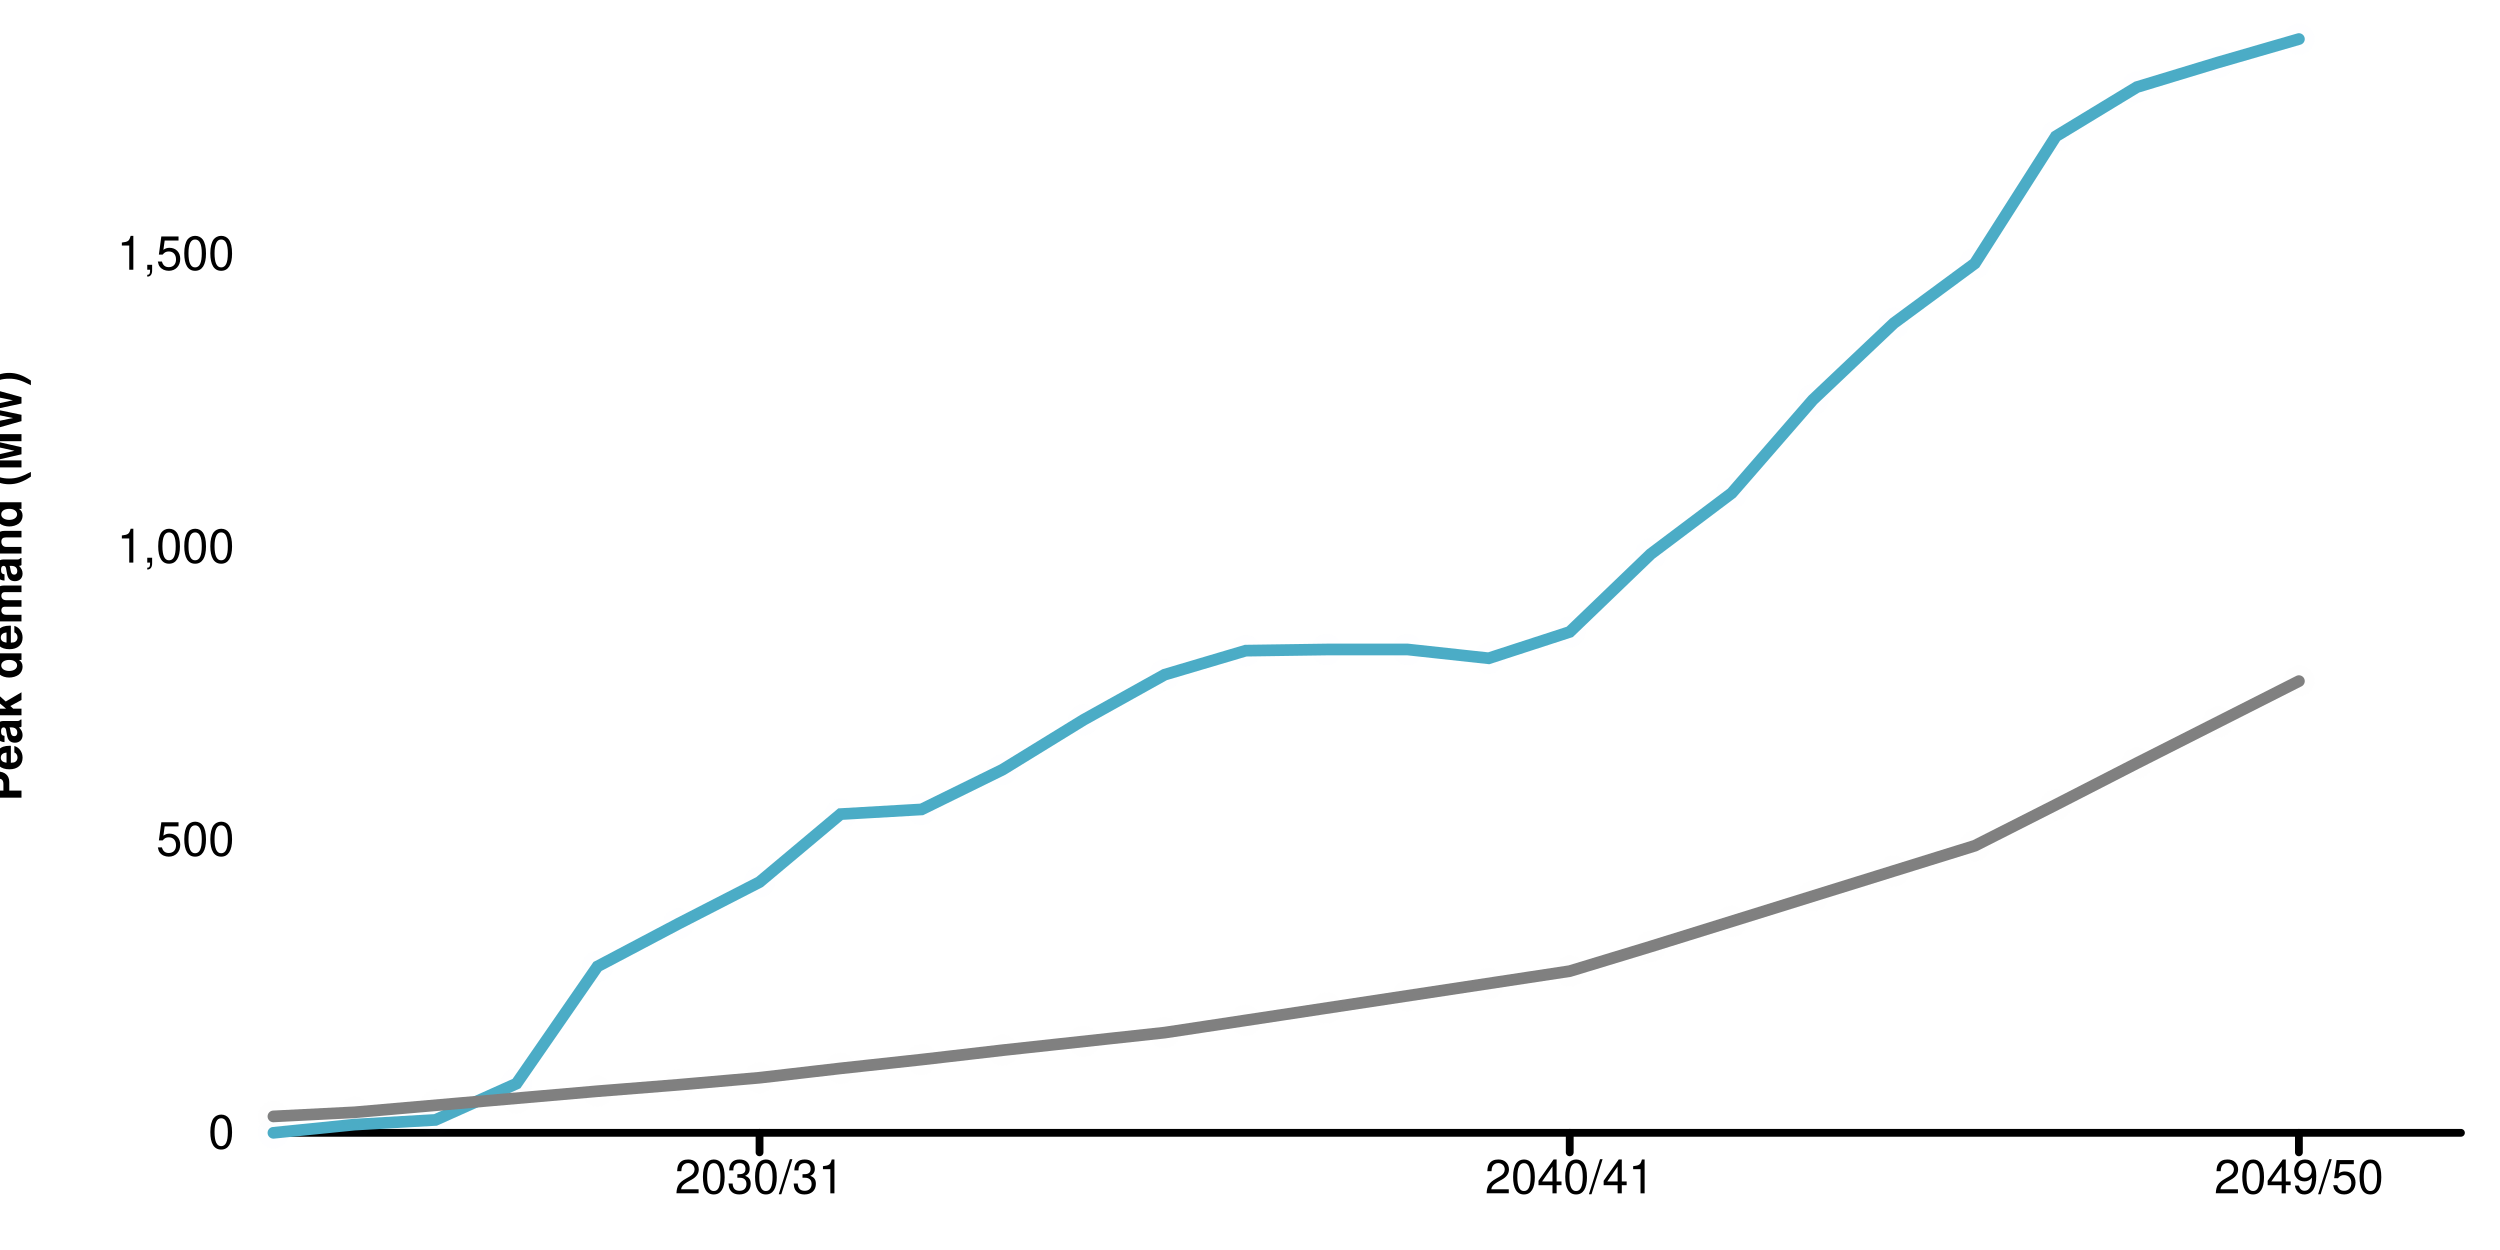
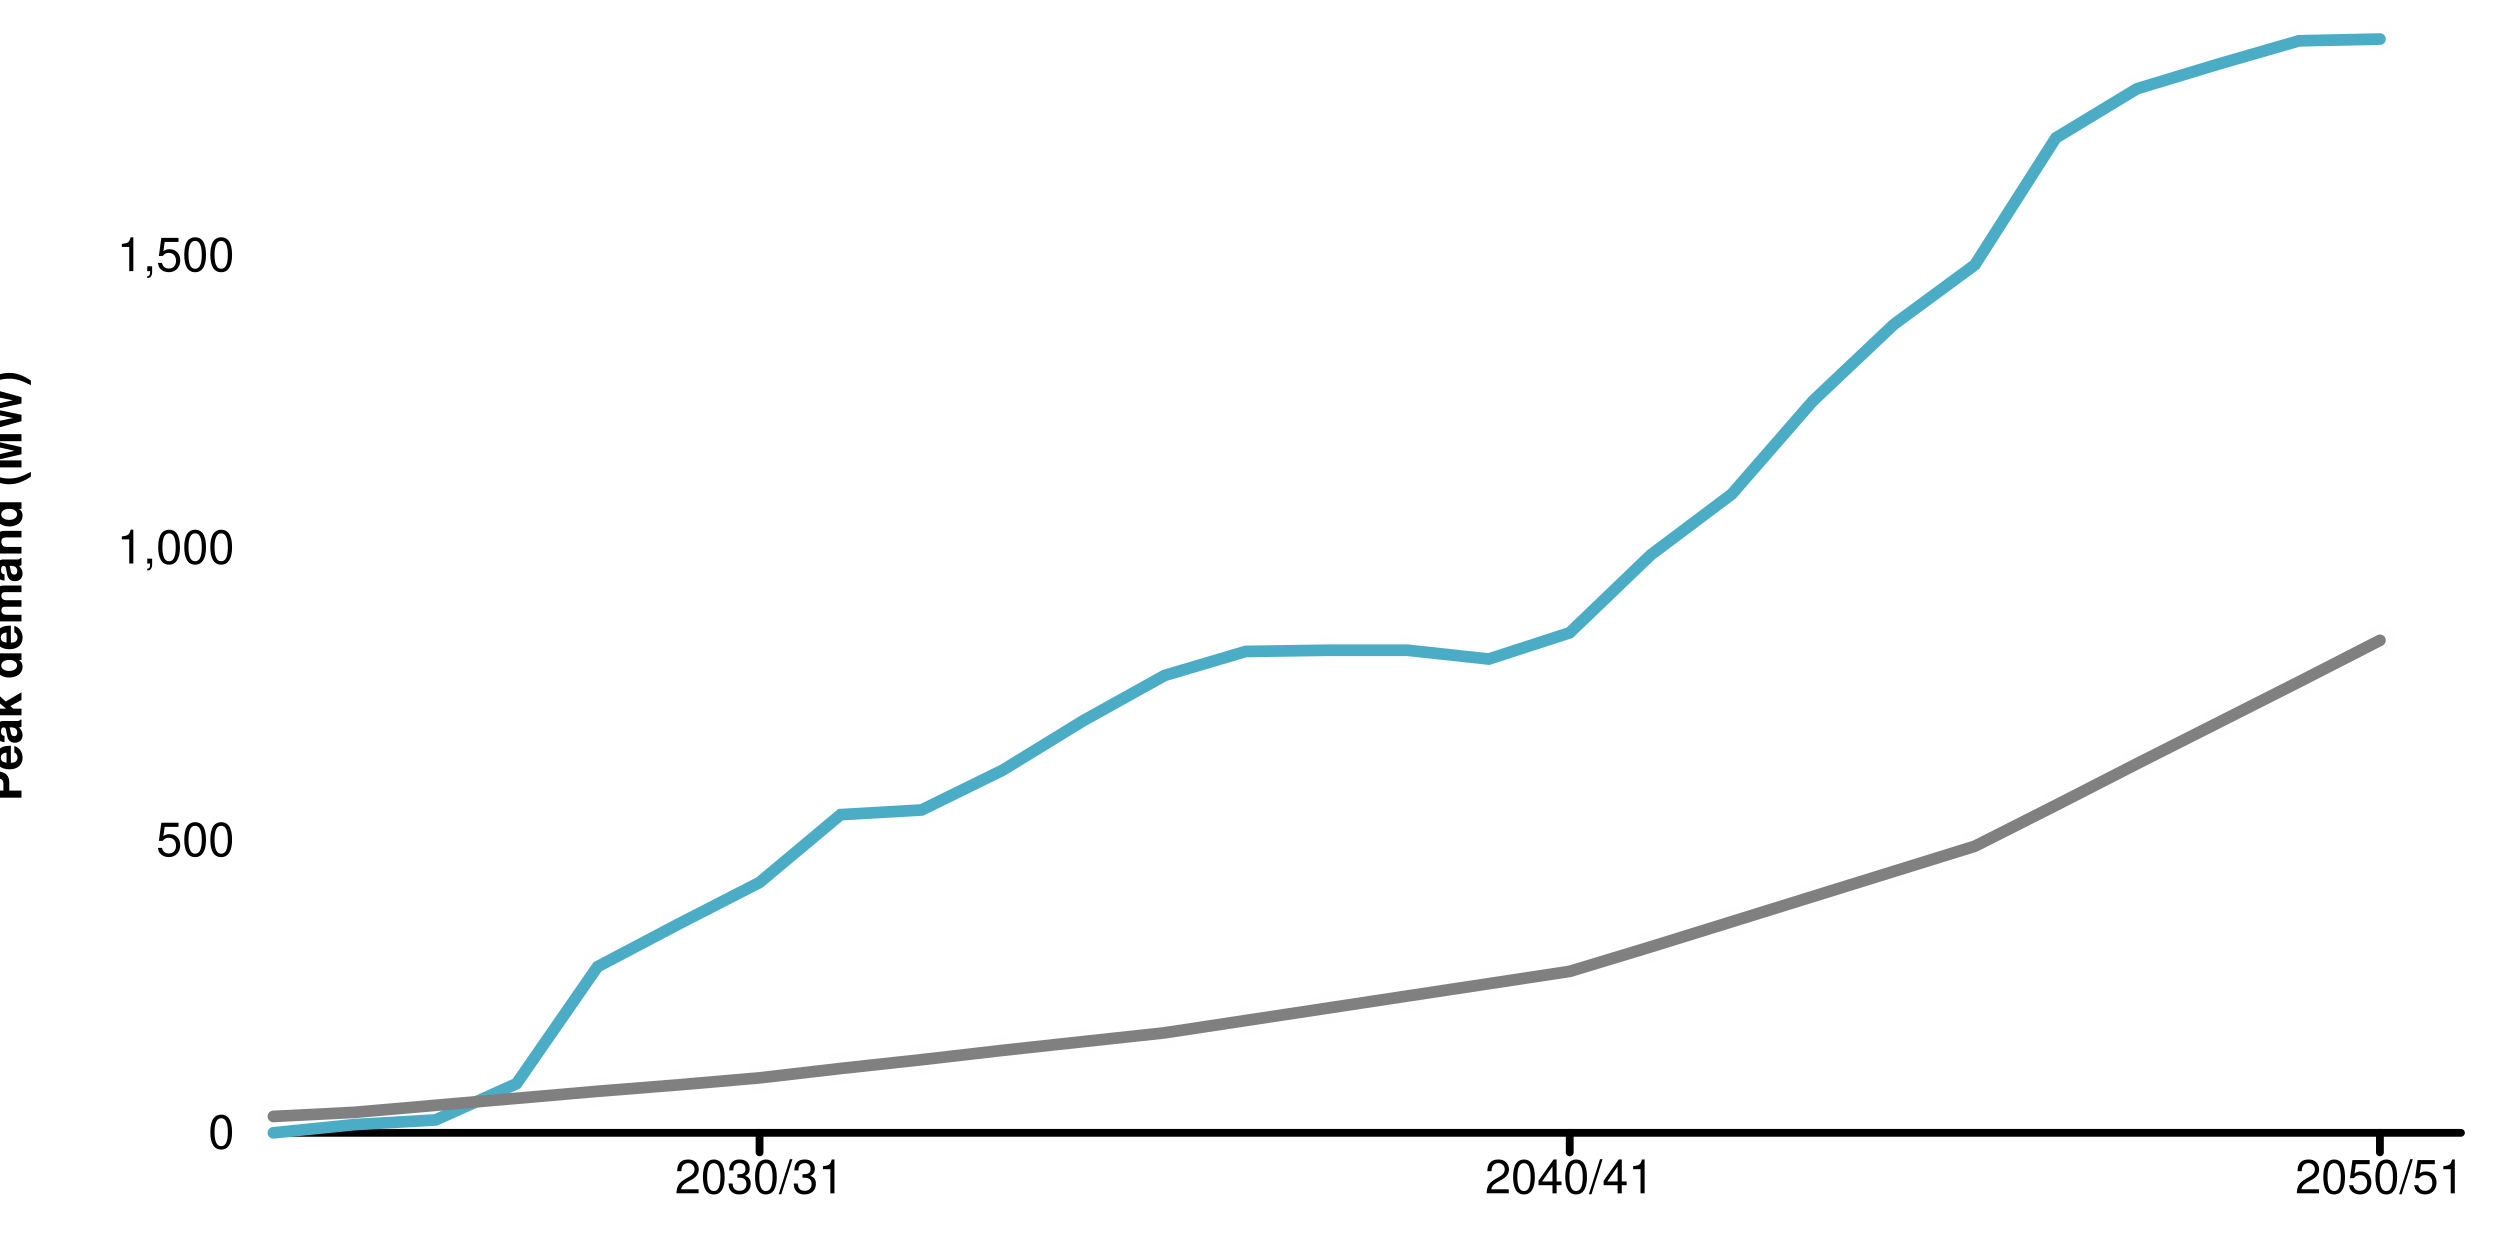
<svg xmlns="http://www.w3.org/2000/svg" width="640" height="320" viewBox="0 0 640 320" preserveAspectRatio="xMinYMin meet" overflow="visible" class="oi-chart-main" data-type="line-chart">
  <defs>
    <style>
	.series path.line { fill-opacity: 0; }
	.series path.line.dotted { stroke-dasharray: 12 20 }
	.series:hover path.line, .series.on path.line { stroke-width: 5; }
	.series .marker { opacity:0.01; }
	.series:hover .marker, .series.active .marker, .series .marker.selected { opacity:1!important; }
	.series .marker:hover, .series .marker.on { r: 6px!important; fill: black; }
	.grid { font-family: "Helvetica Neue",Helvetica,Arial,"Lucida Grande",sans-serif; }
	.grid line { stroke: rgb(0,0,0); stroke-width: 2; stroke-linecap: round; }
	.grid.grid-x text { text-anchor: middle; dominant-baseline: hanging; transform: translateY(10px); }
	.grid.grid-y text { text-anchor: end; dominant-baseline: middle; transform: translateX(-10px); }
	</style>
  </defs>
  <g class="grid grid-y">
    <line x1="70" y1="290" x2="630" y2="290" data-left="70" />
    <text x="70" y="290" text-anchor="end">0</text>
-     <text x="70" y="215.013" text-anchor="end">500</text>
-     <text x="70" y="140.027" text-anchor="end">1,000</text>
-     <text x="70" y="65.04" text-anchor="end">1,500</text>
+     <text x="70" y="215.134" text-anchor="end">500</text>
+     <text x="70" y="140.267" text-anchor="end">1,000</text>
+     <text x="70" y="65.401" text-anchor="end">1,500</text>
    <text style="text-anchor:middle;dominant-baseline:hanging;font-weight:bold;transform: translateY(150px) rotate(-90deg);">Peak demand (MW)</text>
  </g>
  <g class="grid grid-x">
    <line class="tick" x1="194.444" y1="290" x2="194.444" y2="295" />
    <text x="194.444" y="290" text-anchor="middle">2030/31</text>
    <line class="tick" x1="401.852" y1="290" x2="401.852" y2="295" />
    <text x="401.852" y="290" text-anchor="middle">2040/41</text>
-     <line class="tick" x1="588.519" y1="290" x2="588.519" y2="295" />
-     <text x="588.519" y="290" text-anchor="middle">2049/50</text>
+     <line class="tick" x1="609.259" y1="290" x2="609.259" y2="295" />
+     <text x="609.259" y="290" text-anchor="middle">2050/51</text>
    <text style="text-anchor:middle;dominant-baseline:hanging;font-weight:bold;transform: translateY(150px) rotate(-90deg);" />
  </g>
  <g class="data-layer" role="table">
    <g data-scenario="electrolysers" class="series series-1" tabindex="0" role="row" aria-label="Series: Electrolysers" data-series="1">
-       <path d="M 70.00,290.00L 90.74,287.90L 111.48,286.70L 132.22,277.40L 152.96,247.41L 173.70,236.46L 194.44,225.81L 215.19,208.41L 235.93,207.21L 256.67,197.02L 277.41,184.27L 298.15,172.72L 318.89,166.57L 339.63,166.27L 360.37,166.27L 381.11,168.52L 401.85,161.77L 422.59,141.83L 443.33,126.23L 464.07,102.38L 484.81,82.74L 505.56,67.44L 526.30,34.90L 547.04,22.30L 567.78,16.00L 588.52,10.00" id="Electrolysers" class="line" stroke="#4BACC6" stroke-width="3" stroke-linecap="round" />
+       <path d="M 70.00,290.00L 90.74,287.90L 111.48,286.71L 132.22,277.42L 152.96,247.48L 173.70,236.55L 194.44,225.91L 215.19,208.55L 235.93,207.35L 256.67,197.17L 277.41,184.44L 298.15,172.91L 318.89,166.77L 339.63,166.47L 360.37,166.47L 381.11,168.72L 401.85,161.98L 422.59,142.06L 443.33,126.49L 464.07,102.68L 484.81,83.07L 505.56,67.80L 526.30,35.30L 547.04,22.73L 567.78,16.44L 588.52,10.45L 609.26,10.00" id="Electrolysers" class="line" stroke="#4BACC6" stroke-width="3" stroke-linecap="round" />
      <circle class="marker" cx="70.00" cy="290.00" data-y="0" data-x="2024/25" data-i="0" data-series="1" r="4" fill="#4BACC6" roll="cell" />
      <circle class="marker" cx="90.74" cy="287.90" data-y="14" data-x="2025/26" data-i="1" data-series="1" r="4" fill="#4BACC6" roll="cell" />
-       <circle class="marker" cx="111.48" cy="286.70" data-y="22" data-x="2026/27" data-i="2" data-series="1" r="4" fill="#4BACC6" roll="cell" />
-       <circle class="marker" cx="132.22" cy="277.40" data-y="84" data-x="2027/28" data-i="3" data-series="1" r="4" fill="#4BACC6" roll="cell" />
-       <circle class="marker" cx="152.96" cy="247.41" data-y="284" data-x="2028/29" data-i="4" data-series="1" r="4" fill="#4BACC6" roll="cell" />
-       <circle class="marker" cx="173.70" cy="236.46" data-y="357" data-x="2029/30" data-i="5" data-series="1" r="4" fill="#4BACC6" roll="cell" />
-       <circle class="marker" cx="194.44" cy="225.81" data-y="428" data-x="2030/31" data-i="6" data-series="1" r="4" fill="#4BACC6" roll="cell" />
-       <circle class="marker" cx="215.19" cy="208.41" data-y="544" data-x="2031/32" data-i="7" data-series="1" r="4" fill="#4BACC6" roll="cell" />
-       <circle class="marker" cx="235.93" cy="207.21" data-y="552" data-x="2032/33" data-i="8" data-series="1" r="4" fill="#4BACC6" roll="cell" />
-       <circle class="marker" cx="256.67" cy="197.02" data-y="620" data-x="2033/34" data-i="9" data-series="1" r="4" fill="#4BACC6" roll="cell" />
-       <circle class="marker" cx="277.41" cy="184.27" data-y="705" data-x="2034/35" data-i="10" data-series="1" r="4" fill="#4BACC6" roll="cell" />
-       <circle class="marker" cx="298.15" cy="172.72" data-y="782" data-x="2035/36" data-i="11" data-series="1" r="4" fill="#4BACC6" roll="cell" />
-       <circle class="marker" cx="318.89" cy="166.57" data-y="823" data-x="2036/37" data-i="12" data-series="1" r="4" fill="#4BACC6" roll="cell" />
-       <circle class="marker" cx="339.63" cy="166.27" data-y="825" data-x="2037/38" data-i="13" data-series="1" r="4" fill="#4BACC6" roll="cell" />
-       <circle class="marker" cx="360.37" cy="166.27" data-y="825" data-x="2038/39" data-i="14" data-series="1" r="4" fill="#4BACC6" roll="cell" />
-       <circle class="marker" cx="381.11" cy="168.52" data-y="810" data-x="2039/40" data-i="15" data-series="1" r="4" fill="#4BACC6" roll="cell" />
-       <circle class="marker" cx="401.85" cy="161.77" data-y="855" data-x="2040/41" data-i="16" data-series="1" r="4" fill="#4BACC6" roll="cell" />
-       <circle class="marker" cx="422.59" cy="141.83" data-y="988" data-x="2041/42" data-i="17" data-series="1" r="4" fill="#4BACC6" roll="cell" />
-       <circle class="marker" cx="443.33" cy="126.23" data-y="1092" data-x="2042/43" data-i="18" data-series="1" r="4" fill="#4BACC6" roll="cell" />
-       <circle class="marker" cx="464.07" cy="102.38" data-y="1251" data-x="2043/44" data-i="19" data-series="1" r="4" fill="#4BACC6" roll="cell" />
-       <circle class="marker" cx="484.81" cy="82.74" data-y="1382" data-x="2044/45" data-i="20" data-series="1" r="4" fill="#4BACC6" roll="cell" />
-       <circle class="marker" cx="505.56" cy="67.44" data-y="1484" data-x="2045/46" data-i="21" data-series="1" r="4" fill="#4BACC6" roll="cell" />
-       <circle class="marker" cx="526.30" cy="34.90" data-y="1701" data-x="2046/47" data-i="22" data-series="1" r="4" fill="#4BACC6" roll="cell" />
-       <circle class="marker" cx="547.04" cy="22.30" data-y="1785" data-x="2047/48" data-i="23" data-series="1" r="4" fill="#4BACC6" roll="cell" />
-       <circle class="marker" cx="567.78" cy="16.00" data-y="1827" data-x="2048/49" data-i="24" data-series="1" r="4" fill="#4BACC6" roll="cell" />
-       <circle class="marker" cx="588.52" cy="10.00" data-y="1867" data-x="2049/50" data-i="25" data-series="1" r="4" fill="#4BACC6" roll="cell" />
+       <circle class="marker" cx="111.48" cy="286.71" data-y="22" data-x="2026/27" data-i="2" data-series="1" r="4" fill="#4BACC6" roll="cell" />
+       <circle class="marker" cx="132.22" cy="277.42" data-y="84" data-x="2027/28" data-i="3" data-series="1" r="4" fill="#4BACC6" roll="cell" />
+       <circle class="marker" cx="152.96" cy="247.48" data-y="284" data-x="2028/29" data-i="4" data-series="1" r="4" fill="#4BACC6" roll="cell" />
+       <circle class="marker" cx="173.70" cy="236.55" data-y="357" data-x="2029/30" data-i="5" data-series="1" r="4" fill="#4BACC6" roll="cell" />
+       <circle class="marker" cx="194.44" cy="225.91" data-y="428" data-x="2030/31" data-i="6" data-series="1" r="4" fill="#4BACC6" roll="cell" />
+       <circle class="marker" cx="215.19" cy="208.55" data-y="544" data-x="2031/32" data-i="7" data-series="1" r="4" fill="#4BACC6" roll="cell" />
+       <circle class="marker" cx="235.93" cy="207.35" data-y="552" data-x="2032/33" data-i="8" data-series="1" r="4" fill="#4BACC6" roll="cell" />
+       <circle class="marker" cx="256.67" cy="197.17" data-y="620" data-x="2033/34" data-i="9" data-series="1" r="4" fill="#4BACC6" roll="cell" />
+       <circle class="marker" cx="277.41" cy="184.44" data-y="705" data-x="2034/35" data-i="10" data-series="1" r="4" fill="#4BACC6" roll="cell" />
+       <circle class="marker" cx="298.15" cy="172.91" data-y="782" data-x="2035/36" data-i="11" data-series="1" r="4" fill="#4BACC6" roll="cell" />
+       <circle class="marker" cx="318.89" cy="166.77" data-y="823" data-x="2036/37" data-i="12" data-series="1" r="4" fill="#4BACC6" roll="cell" />
+       <circle class="marker" cx="339.63" cy="166.47" data-y="825" data-x="2037/38" data-i="13" data-series="1" r="4" fill="#4BACC6" roll="cell" />
+       <circle class="marker" cx="360.37" cy="166.47" data-y="825" data-x="2038/39" data-i="14" data-series="1" r="4" fill="#4BACC6" roll="cell" />
+       <circle class="marker" cx="381.11" cy="168.72" data-y="810" data-x="2039/40" data-i="15" data-series="1" r="4" fill="#4BACC6" roll="cell" />
+       <circle class="marker" cx="401.85" cy="161.98" data-y="855" data-x="2040/41" data-i="16" data-series="1" r="4" fill="#4BACC6" roll="cell" />
+       <circle class="marker" cx="422.59" cy="142.06" data-y="988" data-x="2041/42" data-i="17" data-series="1" r="4" fill="#4BACC6" roll="cell" />
+       <circle class="marker" cx="443.33" cy="126.49" data-y="1092" data-x="2042/43" data-i="18" data-series="1" r="4" fill="#4BACC6" roll="cell" />
+       <circle class="marker" cx="464.07" cy="102.68" data-y="1251" data-x="2043/44" data-i="19" data-series="1" r="4" fill="#4BACC6" roll="cell" />
+       <circle class="marker" cx="484.81" cy="83.07" data-y="1382" data-x="2044/45" data-i="20" data-series="1" r="4" fill="#4BACC6" roll="cell" />
+       <circle class="marker" cx="505.56" cy="67.80" data-y="1484" data-x="2045/46" data-i="21" data-series="1" r="4" fill="#4BACC6" roll="cell" />
+       <circle class="marker" cx="526.30" cy="35.30" data-y="1701" data-x="2046/47" data-i="22" data-series="1" r="4" fill="#4BACC6" roll="cell" />
+       <circle class="marker" cx="547.04" cy="22.73" data-y="1785" data-x="2047/48" data-i="23" data-series="1" r="4" fill="#4BACC6" roll="cell" />
+       <circle class="marker" cx="567.78" cy="16.44" data-y="1827" data-x="2048/49" data-i="24" data-series="1" r="4" fill="#4BACC6" roll="cell" />
+       <circle class="marker" cx="588.52" cy="10.45" data-y="1867" data-x="2049/50" data-i="25" data-series="1" r="4" fill="#4BACC6" roll="cell" />
+       <circle class="marker" cx="609.26" cy="10.00" data-y="1870" data-x="2050/51" data-i="26" data-series="1" r="4" fill="#4BACC6" roll="cell" />
    </g>
    <g data-scenario="large-industry-fuel-switching" class="series series-2" tabindex="0" role="row" aria-label="Series: Large industry Fuel Switching" data-series="2">
-       <path d="M 70.00,285.80L 90.74,284.75L 111.48,282.95L 132.22,281.15L 152.96,279.35L 173.70,277.70L 194.44,275.90L 215.19,273.50L 235.93,271.25L 256.67,268.85L 277.41,266.60L 298.15,264.35L 318.89,261.21L 339.63,258.06L 360.37,254.91L 381.11,251.76L 401.85,248.61L 422.59,242.31L 443.33,235.86L 464.07,229.41L 484.81,222.96L 505.56,216.51L 526.30,206.01L 547.04,195.37L 567.78,184.87L 588.52,174.37" id="Large industry Fuel Switching" class="line" stroke="#808080" stroke-width="3" stroke-linecap="round" />
-       <circle class="marker" cx="70.00" cy="285.80" data-y="28" data-x="2024/25" data-i="0" data-series="2" r="4" fill="#808080" roll="cell" />
-       <circle class="marker" cx="90.74" cy="284.75" data-y="35" data-x="2025/26" data-i="1" data-series="2" r="4" fill="#808080" roll="cell" />
-       <circle class="marker" cx="111.48" cy="282.95" data-y="47" data-x="2026/27" data-i="2" data-series="2" r="4" fill="#808080" roll="cell" />
-       <circle class="marker" cx="132.22" cy="281.15" data-y="59" data-x="2027/28" data-i="3" data-series="2" r="4" fill="#808080" roll="cell" />
-       <circle class="marker" cx="152.96" cy="279.35" data-y="71" data-x="2028/29" data-i="4" data-series="2" r="4" fill="#808080" roll="cell" />
-       <circle class="marker" cx="173.70" cy="277.70" data-y="82" data-x="2029/30" data-i="5" data-series="2" r="4" fill="#808080" roll="cell" />
-       <circle class="marker" cx="194.44" cy="275.90" data-y="94" data-x="2030/31" data-i="6" data-series="2" r="4" fill="#808080" roll="cell" />
-       <circle class="marker" cx="215.19" cy="273.50" data-y="110" data-x="2031/32" data-i="7" data-series="2" r="4" fill="#808080" roll="cell" />
-       <circle class="marker" cx="235.93" cy="271.25" data-y="125" data-x="2032/33" data-i="8" data-series="2" r="4" fill="#808080" roll="cell" />
-       <circle class="marker" cx="256.67" cy="268.85" data-y="141" data-x="2033/34" data-i="9" data-series="2" r="4" fill="#808080" roll="cell" />
-       <circle class="marker" cx="277.41" cy="266.60" data-y="156" data-x="2034/35" data-i="10" data-series="2" r="4" fill="#808080" roll="cell" />
-       <circle class="marker" cx="298.15" cy="264.35" data-y="171" data-x="2035/36" data-i="11" data-series="2" r="4" fill="#808080" roll="cell" />
-       <circle class="marker" cx="318.89" cy="261.21" data-y="192" data-x="2036/37" data-i="12" data-series="2" r="4" fill="#808080" roll="cell" />
-       <circle class="marker" cx="339.63" cy="258.06" data-y="213" data-x="2037/38" data-i="13" data-series="2" r="4" fill="#808080" roll="cell" />
-       <circle class="marker" cx="360.37" cy="254.91" data-y="234" data-x="2038/39" data-i="14" data-series="2" r="4" fill="#808080" roll="cell" />
-       <circle class="marker" cx="381.11" cy="251.76" data-y="255" data-x="2039/40" data-i="15" data-series="2" r="4" fill="#808080" roll="cell" />
-       <circle class="marker" cx="401.85" cy="248.61" data-y="276" data-x="2040/41" data-i="16" data-series="2" r="4" fill="#808080" roll="cell" />
-       <circle class="marker" cx="422.59" cy="242.31" data-y="318" data-x="2041/42" data-i="17" data-series="2" r="4" fill="#808080" roll="cell" />
-       <circle class="marker" cx="443.33" cy="235.86" data-y="361" data-x="2042/43" data-i="18" data-series="2" r="4" fill="#808080" roll="cell" />
-       <circle class="marker" cx="464.07" cy="229.41" data-y="404" data-x="2043/44" data-i="19" data-series="2" r="4" fill="#808080" roll="cell" />
-       <circle class="marker" cx="484.81" cy="222.96" data-y="447" data-x="2044/45" data-i="20" data-series="2" r="4" fill="#808080" roll="cell" />
-       <circle class="marker" cx="505.56" cy="216.51" data-y="490" data-x="2045/46" data-i="21" data-series="2" r="4" fill="#808080" roll="cell" />
-       <circle class="marker" cx="526.30" cy="206.01" data-y="560" data-x="2046/47" data-i="22" data-series="2" r="4" fill="#808080" roll="cell" />
-       <circle class="marker" cx="547.04" cy="195.37" data-y="631" data-x="2047/48" data-i="23" data-series="2" r="4" fill="#808080" roll="cell" />
-       <circle class="marker" cx="567.78" cy="184.87" data-y="701" data-x="2048/49" data-i="24" data-series="2" r="4" fill="#808080" roll="cell" />
-       <circle class="marker" cx="588.52" cy="174.37" data-y="771" data-x="2049/50" data-i="25" data-series="2" r="4" fill="#808080" roll="cell" />
+       <path d="M 70.00,285.81L 90.74,284.76L 111.48,282.96L 132.22,281.17L 152.96,279.37L 173.70,277.72L 194.44,275.93L 215.19,273.53L 235.93,271.28L 256.67,268.89L 277.41,266.64L 298.15,264.40L 318.89,261.25L 339.63,258.11L 360.37,254.96L 381.11,251.82L 401.85,248.67L 422.59,242.39L 443.33,235.95L 464.07,229.51L 484.81,223.07L 505.56,216.63L 526.30,206.15L 547.04,195.52L 567.78,185.04L 588.52,174.56L 609.26,163.93" id="Large industry Fuel Switching" class="line" stroke="#808080" stroke-width="3" stroke-linecap="round" />
+       <circle class="marker" cx="70.00" cy="285.81" data-y="28" data-x="2024/25" data-i="0" data-series="2" r="4" fill="#808080" roll="cell" />
+       <circle class="marker" cx="90.74" cy="284.76" data-y="35" data-x="2025/26" data-i="1" data-series="2" r="4" fill="#808080" roll="cell" />
+       <circle class="marker" cx="111.48" cy="282.96" data-y="47" data-x="2026/27" data-i="2" data-series="2" r="4" fill="#808080" roll="cell" />
+       <circle class="marker" cx="132.22" cy="281.17" data-y="59" data-x="2027/28" data-i="3" data-series="2" r="4" fill="#808080" roll="cell" />
+       <circle class="marker" cx="152.96" cy="279.37" data-y="71" data-x="2028/29" data-i="4" data-series="2" r="4" fill="#808080" roll="cell" />
+       <circle class="marker" cx="173.70" cy="277.72" data-y="82" data-x="2029/30" data-i="5" data-series="2" r="4" fill="#808080" roll="cell" />
+       <circle class="marker" cx="194.44" cy="275.93" data-y="94" data-x="2030/31" data-i="6" data-series="2" r="4" fill="#808080" roll="cell" />
+       <circle class="marker" cx="215.19" cy="273.53" data-y="110" data-x="2031/32" data-i="7" data-series="2" r="4" fill="#808080" roll="cell" />
+       <circle class="marker" cx="235.93" cy="271.28" data-y="125" data-x="2032/33" data-i="8" data-series="2" r="4" fill="#808080" roll="cell" />
+       <circle class="marker" cx="256.67" cy="268.89" data-y="141" data-x="2033/34" data-i="9" data-series="2" r="4" fill="#808080" roll="cell" />
+       <circle class="marker" cx="277.41" cy="266.64" data-y="156" data-x="2034/35" data-i="10" data-series="2" r="4" fill="#808080" roll="cell" />
+       <circle class="marker" cx="298.15" cy="264.40" data-y="171" data-x="2035/36" data-i="11" data-series="2" r="4" fill="#808080" roll="cell" />
+       <circle class="marker" cx="318.89" cy="261.25" data-y="192" data-x="2036/37" data-i="12" data-series="2" r="4" fill="#808080" roll="cell" />
+       <circle class="marker" cx="339.63" cy="258.11" data-y="213" data-x="2037/38" data-i="13" data-series="2" r="4" fill="#808080" roll="cell" />
+       <circle class="marker" cx="360.37" cy="254.96" data-y="234" data-x="2038/39" data-i="14" data-series="2" r="4" fill="#808080" roll="cell" />
+       <circle class="marker" cx="381.11" cy="251.82" data-y="255" data-x="2039/40" data-i="15" data-series="2" r="4" fill="#808080" roll="cell" />
+       <circle class="marker" cx="401.85" cy="248.67" data-y="276" data-x="2040/41" data-i="16" data-series="2" r="4" fill="#808080" roll="cell" />
+       <circle class="marker" cx="422.59" cy="242.39" data-y="318" data-x="2041/42" data-i="17" data-series="2" r="4" fill="#808080" roll="cell" />
+       <circle class="marker" cx="443.33" cy="235.95" data-y="361" data-x="2042/43" data-i="18" data-series="2" r="4" fill="#808080" roll="cell" />
+       <circle class="marker" cx="464.07" cy="229.51" data-y="404" data-x="2043/44" data-i="19" data-series="2" r="4" fill="#808080" roll="cell" />
+       <circle class="marker" cx="484.81" cy="223.07" data-y="447" data-x="2044/45" data-i="20" data-series="2" r="4" fill="#808080" roll="cell" />
+       <circle class="marker" cx="505.56" cy="216.63" data-y="490" data-x="2045/46" data-i="21" data-series="2" r="4" fill="#808080" roll="cell" />
+       <circle class="marker" cx="526.30" cy="206.15" data-y="560" data-x="2046/47" data-i="22" data-series="2" r="4" fill="#808080" roll="cell" />
+       <circle class="marker" cx="547.04" cy="195.52" data-y="631" data-x="2047/48" data-i="23" data-series="2" r="4" fill="#808080" roll="cell" />
+       <circle class="marker" cx="567.78" cy="185.04" data-y="701" data-x="2048/49" data-i="24" data-series="2" r="4" fill="#808080" roll="cell" />
+       <circle class="marker" cx="588.52" cy="174.56" data-y="771" data-x="2049/50" data-i="25" data-series="2" r="4" fill="#808080" roll="cell" />
+       <circle class="marker" cx="609.26" cy="163.93" data-y="842" data-x="2050/51" data-i="26" data-series="2" r="4" fill="#808080" roll="cell" />
    </g>
  </g>
</svg>
